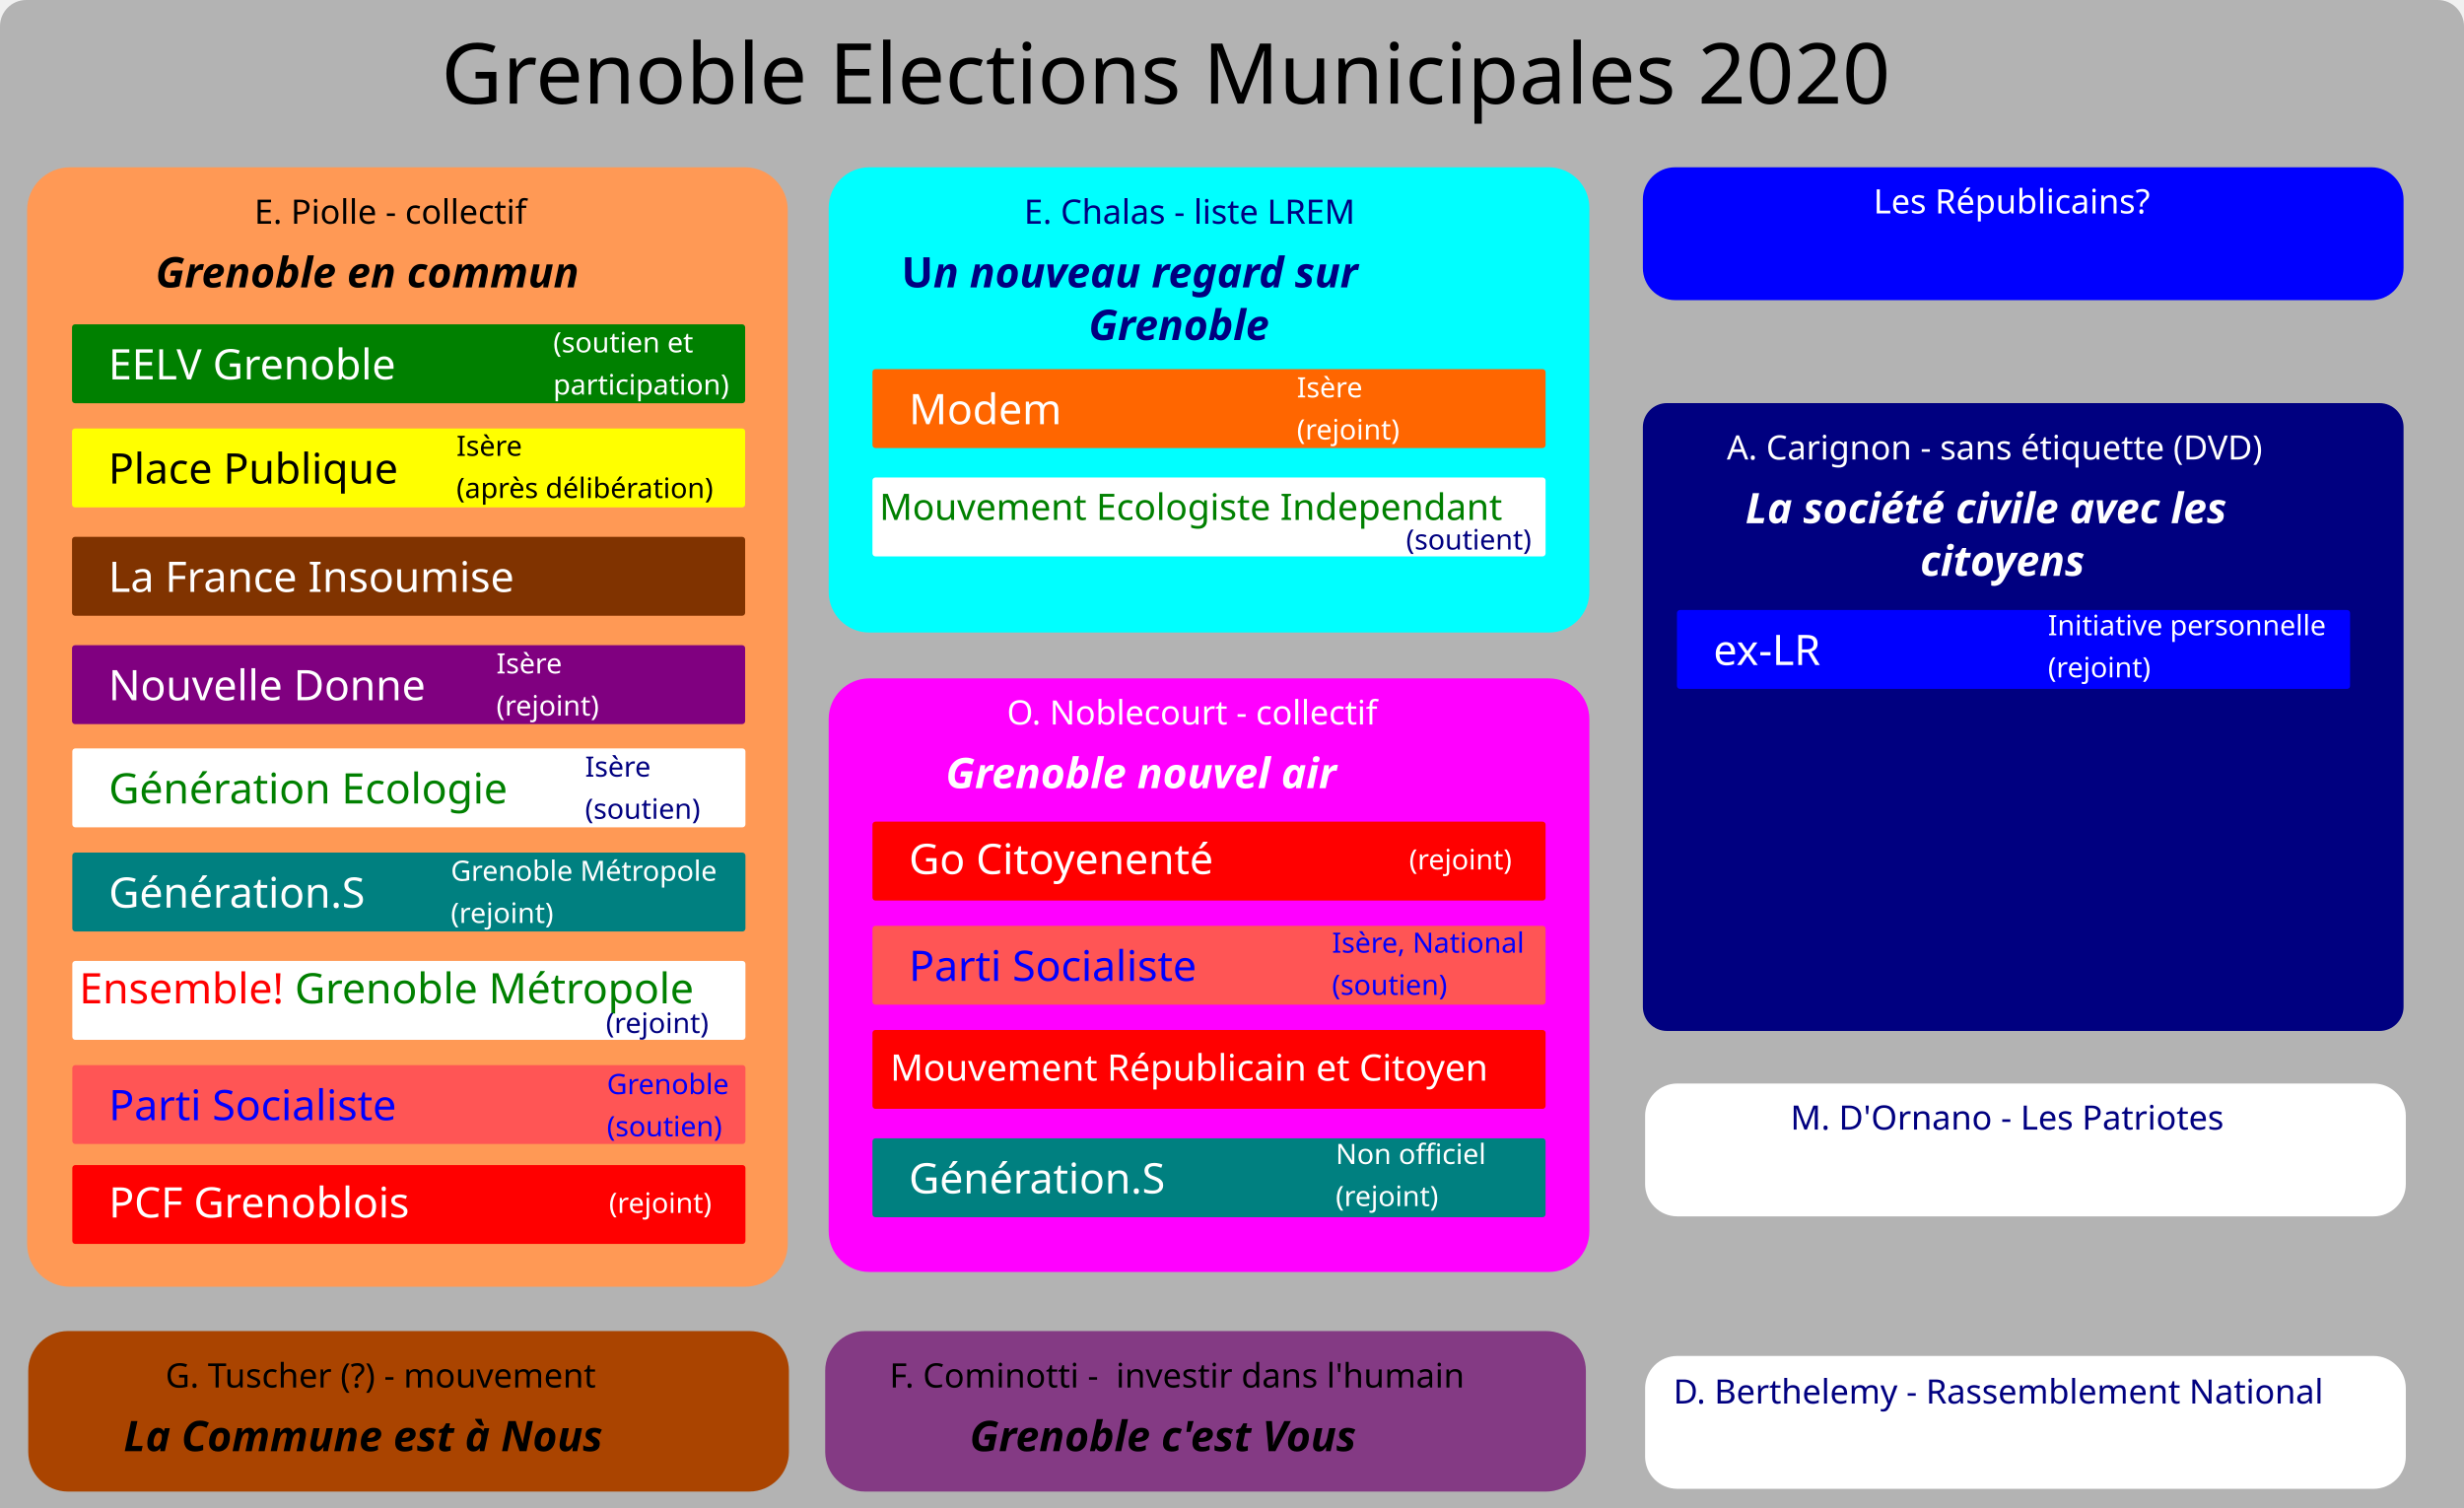
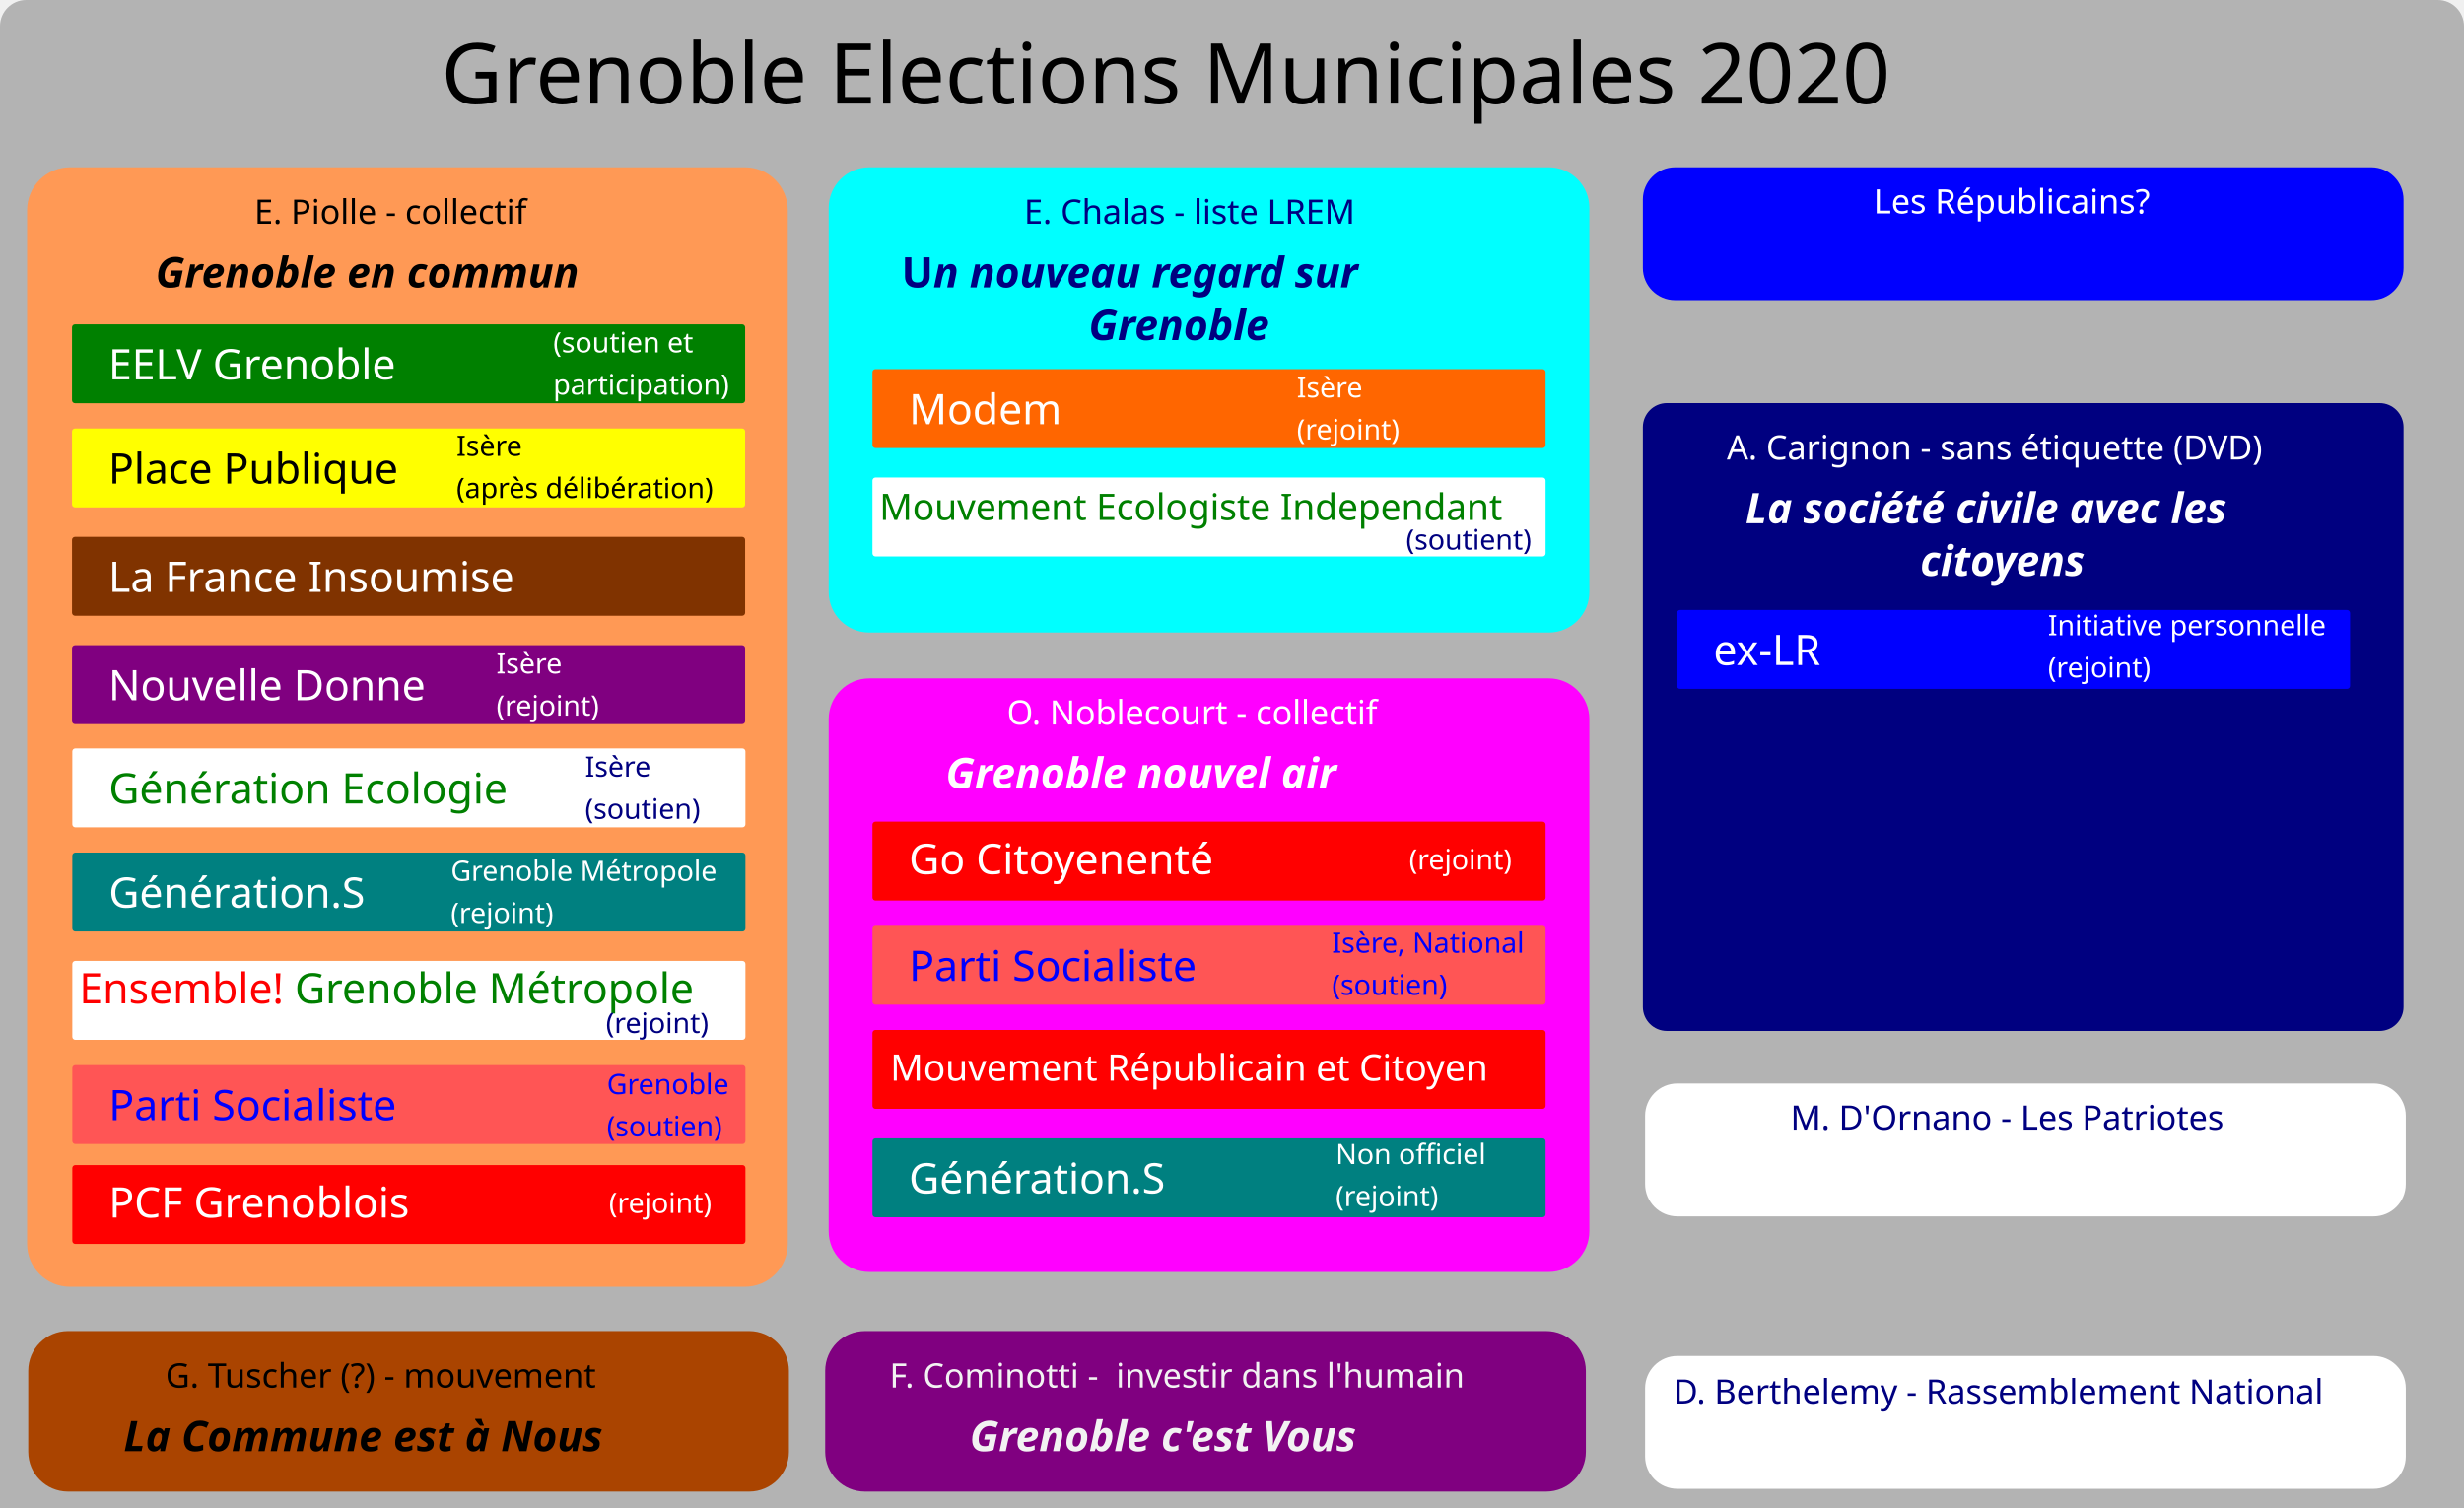
<svg xmlns="http://www.w3.org/2000/svg" width="309.641mm" height="189.4mm" viewBox="0 0 309.641 189.4" version="1.1" id="svg8">
  <defs id="defs2">
    <marker style="overflow:visible;" id="Arrow2Lend" refX="0.0" refY="0.0" orient="auto">
      <path transform="scale(1.1) rotate(180) translate(1,0)" d="M 8.719,4.034 L -2.207,0.016 L 8.719,-4.002 C 6.973,-1.63 6.983,1.616 8.719,4.034 z " style="fill-rule:evenodd;stroke-width:0.625;stroke-linejoin:round;stroke:#000000;stroke-opacity:1;fill:#000000;fill-opacity:1" id="path1338" />
    </marker>
    <marker style="overflow:visible" id="Arrow2Lstart" refX="0.0" refY="0.0" orient="auto">
      <path transform="scale(1.1) translate(1,0)" d="M 8.719,4.034 L -2.207,0.016 L 8.719,-4.002 C 6.973,-1.63 6.983,1.616 8.719,4.034 z " style="fill-rule:evenodd;stroke-width:0.625;stroke-linejoin:round;stroke:#000000;stroke-opacity:1;fill:#000000;fill-opacity:1" id="path1335" />
    </marker>
  </defs>
  <g transform="translate(-3.993841,-8.021178)" id="layer1">
    <rect ry="3.296" y="8.021" x="3.994" height="210.279" width="309.641" id="rect1052" style="fill:#b3b3b3;stroke-width:0.276" />
    <text xml:space="preserve" style="font-style:normal;font-weight:normal;font-size:10.583px;line-height:1.25;font-family:sans-serif;fill:#000000;fill-opacity:1;stroke:none;stroke-width:0.265" x="59.446" y="21.039" id="text12">
      <tspan id="tspan10" x="59.446" y="21.039" style="stroke-width:0.265">Grenoble Elections Municipales 2020</tspan>
    </text>
    <rect style="fill:#ff9955;fill-rule:evenodd;stroke-width:0.239" id="rect14" width="95.592" height="140.675" x="7.399" y="29.043" ry="5.389" />
    <text xml:space="preserve" style="font-style:normal;font-weight:normal;font-size:5.292px;line-height:1.25;font-family:sans-serif;fill:#000000;fill-opacity:1;stroke:none;stroke-width:0.265" x="23.552" y="44.137" id="text18">
      <tspan id="tspan16" x="23.552" y="44.137" style="font-style:italic;font-variant:normal;font-weight:bold;font-stretch:normal;font-family:sans-serif;-inkscape-font-specification:'sans-serif Bold Italic';stroke-width:0.265">Grenoble en commun</tspan>
    </text>
    <text xml:space="preserve" style="font-style:normal;font-weight:normal;font-size:4.233px;line-height:1.25;font-family:sans-serif;fill:#000000;fill-opacity:1;stroke:none;stroke-width:0.265" x="35.961" y="36.133" id="text22">
      <tspan id="tspan20" x="35.961" y="36.133" style="stroke-width:0.265">E. Piolle - collectif</tspan>
    </text>
    <rect ry="5.101" y="29.043" x="108.131" height="58.464" width="95.592" id="rect14-2" style="fill:#00ffff;fill-rule:evenodd;stroke-width:0.154" />
    <text id="text18-9" y="44.137" x="155.584" style="font-style:normal;font-weight:normal;font-size:5.292px;line-height:1.25;font-family:sans-serif;text-align:center;text-anchor:middle;fill:#000080;fill-opacity:1;stroke:none;stroke-width:0.265" xml:space="preserve">
      <tspan style="font-style:normal;font-variant:normal;font-weight:bold;font-stretch:normal;font-family:sans-serif;-inkscape-font-specification:'sans-serif Bold';text-align:center;text-anchor:middle;fill:#000080;stroke-width:0.265" y="44.137" x="155.584" id="tspan16-8">U<tspan style="font-style:italic;font-variant:normal;font-weight:bold;font-stretch:normal;font-family:sans-serif;-inkscape-font-specification:'sans-serif Bold Italic';fill:#000080" id="tspan53">n nouveau regard sur</tspan>
      </tspan>
      <tspan style="font-style:italic;font-variant:normal;font-weight:bold;font-stretch:normal;font-family:sans-serif;-inkscape-font-specification:'sans-serif Bold Italic';text-align:center;text-anchor:middle;fill:#000080;stroke-width:0.265" y="50.751" x="155.584" id="tspan51">Grenoble</tspan>
    </text>
    <text id="text22-2" y="36.133" x="132.687" style="font-style:normal;font-weight:normal;font-size:4.233px;line-height:1.25;font-family:sans-serif;fill:#000080;fill-opacity:1;stroke:none;stroke-width:0.265" xml:space="preserve">
      <tspan style="fill:#000080;stroke-width:0.265" y="36.133" x="132.687" id="tspan20-0">E. Chalas - liste LREM</tspan>
    </text>
    <rect style="fill:#000080;fill-rule:evenodd;stroke-width:0.179" id="rect14-2-5" width="95.592" height="78.897" x="210.447" y="58.677" ry="3.022" />
    <text xml:space="preserve" style="font-style:normal;font-weight:normal;font-size:5.292px;line-height:1.25;font-family:sans-serif;text-align:center;text-anchor:middle;fill:#ffffff;fill-opacity:1;stroke:none;stroke-width:0.265" x="259.071" y="73.77" id="text18-9-8">
      <tspan id="tspan51-5" x="259.071" y="73.77" style="font-style:italic;font-variant:normal;font-weight:bold;font-stretch:normal;font-family:sans-serif;-inkscape-font-specification:'sans-serif Bold Italic';text-align:center;text-anchor:middle;fill:#ffffff;stroke-width:0.265">La société civile avec les </tspan>
      <tspan id="tspan93" x="259.071" y="80.385" style="font-style:italic;font-variant:normal;font-weight:bold;font-stretch:normal;font-family:sans-serif;-inkscape-font-specification:'sans-serif Bold Italic';text-align:center;text-anchor:middle;fill:#ffffff;stroke-width:0.265">citoyens</tspan>
    </text>
    <text xml:space="preserve" style="font-style:normal;font-weight:normal;font-size:4.233px;line-height:1.25;font-family:sans-serif;fill:#ffffff;fill-opacity:1;stroke:none;stroke-width:0.265" x="220.991" y="65.766" id="text22-2-1">
      <tspan id="tspan20-0-3" x="220.991" y="65.766" style="fill:#ffffff;stroke-width:0.265">A. Carignon - sans étiquette (DVD)</tspan>
    </text>
    <rect style="fill:#ff00ff;fill-rule:evenodd;stroke-width:0.174" id="rect14-2-2" width="95.592" height="74.589" x="108.131" y="93.271" ry="5.109" />
    <text xml:space="preserve" style="font-style:normal;font-weight:normal;font-size:5.292px;line-height:1.25;font-family:sans-serif;text-align:center;text-anchor:middle;fill:#ffffff;fill-opacity:1;stroke:none;stroke-width:0.265" x="155.65" y="107.067" id="text18-9-1">
      <tspan id="tspan51-1" x="155.65" y="107.067" style="font-style:italic;font-variant:normal;font-weight:bold;font-stretch:normal;font-family:sans-serif;-inkscape-font-specification:'sans-serif Bold Italic';text-align:center;text-anchor:middle;fill:#ffffff;stroke-width:0.265">Grenoble nouvel air<tspan style="font-style:normal;font-variant:normal;font-weight:bold;font-stretch:normal;font-family:sans-serif;-inkscape-font-specification:'sans-serif Bold';text-align:center;text-anchor:middle;fill:#ffffff;stroke-width:0.265" id="tspan128" />
      </tspan>
    </text>
    <text xml:space="preserve" style="font-style:normal;font-weight:normal;font-size:4.233px;line-height:1.25;font-family:sans-serif;fill:#ffffff;fill-opacity:1;stroke:none;stroke-width:0.265" x="130.525" y="99.063" id="text22-2-8">
      <tspan id="tspan20-0-7" x="130.525" y="99.063" style="fill:#ffffff;stroke-width:0.265">O. Noblecourt - collectif</tspan>
    </text>
    <rect ry="0.38" y="48.777" x="13.044" height="9.914" width="84.589" id="rect14-3" style="fill:#008000;fill-rule:evenodd;stroke-width:0.06" />
    <text xml:space="preserve" style="font-style:normal;font-weight:normal;font-size:5.292px;line-height:1.25;font-family:sans-serif;fill:#000000;fill-opacity:1;stroke:none;stroke-width:0.265" x="17.616" y="55.696" id="text125">
      <tspan id="tspan123" x="17.616" y="55.696" style="fill:#ffffff;stroke-width:0.265">EELV Grenoble</tspan>
    </text>
    <rect style="fill:#ffff00;fill-rule:evenodd;stroke-width:0.06" id="rect14-3-9" width="84.589" height="9.914" x="13.044" y="61.866" ry="0.38" />
    <text id="text125-1" y="68.785" x="17.616" style="font-style:normal;font-weight:normal;font-size:5.292px;line-height:1.25;font-family:sans-serif;fill:#000000;fill-opacity:1;stroke:none;stroke-width:0.265" xml:space="preserve">
      <tspan style="fill:#000000;stroke-width:0.265" y="68.785" x="17.616" id="tspan123-7">Place Publique</tspan>
    </text>
    <text xml:space="preserve" style="font-size:4.233px;line-height:1.25;font-family:sans-serif;stroke-width:0.265" x="61.357" y="65.307" id="text150">
      <tspan id="tspan148" x="61.357" y="65.307" style="font-size:3.528px;stroke-width:0.265">Isère</tspan>
      <tspan x="61.357" y="70.598" style="font-size:3.528px;stroke-width:0.265" id="tspan152">(après délibération)</tspan>
    </text>
    <rect ry="0.38" y="75.483" x="13.044" height="9.914" width="84.589" id="rect14-3-9-0" style="fill:#803300;fill-rule:evenodd;stroke-width:0.06" />
    <text xml:space="preserve" style="font-style:normal;font-weight:normal;font-size:5.292px;line-height:1.25;font-family:sans-serif;fill:#ffffff;fill-opacity:1;stroke:none;stroke-width:0.265" x="17.616" y="82.403" id="text125-1-9">
      <tspan id="tspan123-7-5" x="17.616" y="82.403" style="fill:#ffffff;stroke-width:0.265">La France Insoumise</tspan>
    </text>
    <rect style="fill:#800080;fill-rule:evenodd;stroke-width:0.06" id="rect14-3-9-0-0" width="84.589" height="9.914" x="13.044" y="89.101" ry="0.38" />
    <text id="text125-1-9-3" y="96.02" x="17.616" style="font-style:normal;font-weight:normal;font-size:5.292px;line-height:1.25;font-family:sans-serif;fill:#ffffff;fill-opacity:1;stroke:none;stroke-width:0.265" xml:space="preserve">
      <tspan style="fill:#ffffff;stroke-width:0.265" y="96.02" x="17.616" id="tspan123-7-5-9">Nouvelle Donne</tspan>
    </text>
    <text id="text150-3" y="92.65" x="66.366" style="font-size:4.233px;line-height:1.25;font-family:sans-serif;fill:#ffffff;stroke-width:0.265" xml:space="preserve">
      <tspan style="font-size:3.528px;fill:#ffffff;stroke-width:0.265" y="92.65" x="66.366" id="tspan148-7">Isère</tspan>
      <tspan id="tspan152-8" style="font-size:3.528px;fill:#ffffff;stroke-width:0.265" y="97.942" x="66.366">(rejoint)</tspan>
    </text>
    <rect ry="0.38" y="102.071" x="13.081" height="9.914" width="84.589" id="rect14-3-9-0-0-4" style="fill:#ffffff;fill-rule:evenodd;stroke-width:0.06" />
    <text xml:space="preserve" style="font-style:normal;font-weight:normal;font-size:5.292px;line-height:1.25;font-family:sans-serif;fill:#008000;fill-opacity:1;stroke:none;stroke-width:0.265" x="17.653" y="108.99" id="text125-1-9-3-9">
      <tspan id="tspan123-7-5-9-1" x="17.653" y="108.99" style="fill:#008000;stroke-width:0.265">Génération Ecologie</tspan>
    </text>
    <text xml:space="preserve" style="font-size:4.233px;line-height:1.25;font-family:sans-serif;fill:#000080;stroke-width:0.265" x="77.515" y="105.62" id="text150-3-7">
      <tspan id="tspan148-7-5" x="77.515" y="105.62" style="font-size:3.528px;fill:#000080;stroke-width:0.265">Isère</tspan>
      <tspan x="77.515" y="110.911" style="font-size:3.528px;fill:#000080;stroke-width:0.265" id="tspan152-8-5">(soutien)</tspan>
    </text>
    <rect ry="0.38" y="54.409" x="113.632" height="9.914" width="84.589" id="rect14-3-9-0-0-45" style="fill:#ff6600;fill-rule:evenodd;stroke-width:0.06" />
    <text xml:space="preserve" style="font-style:normal;font-weight:normal;font-size:5.292px;line-height:1.25;font-family:sans-serif;fill:#ffffff;fill-opacity:1;stroke:none;stroke-width:0.265" x="118.21" y="61.328" id="text125-1-9-3-8">
      <tspan id="tspan123-7-5-9-6" x="118.21" y="61.328" style="fill:#ffffff;stroke-width:0.265">Modem</tspan>
    </text>
    <text xml:space="preserve" style="font-size:4.233px;line-height:1.25;font-family:sans-serif;fill:#ffffff;stroke-width:0.265" x="166.96" y="57.958" id="text150-3-2">
      <tspan id="tspan148-7-51" x="166.96" y="57.958" style="font-size:3.528px;fill:#ffffff;stroke-width:0.265">Isère</tspan>
      <tspan x="166.96" y="63.25" style="font-size:3.528px;fill:#ffffff;stroke-width:0.265" id="tspan152-8-3">(rejoint)</tspan>
    </text>
    <rect style="fill:#ff0000;fill-rule:evenodd;stroke-width:0.06" id="rect14-3-9-0-0-45-9" width="84.589" height="9.914" x="113.632" y="111.272" ry="0.38" />
    <text id="text125-1-9-3-8-3" y="117.862" x="118.21" style="font-style:normal;font-weight:normal;font-size:5.292px;line-height:1.25;font-family:sans-serif;fill:#ffffff;fill-opacity:1;stroke:none;stroke-width:0.265" xml:space="preserve">
      <tspan style="fill:#ffffff;stroke-width:0.265" y="117.862" x="118.21" id="tspan123-7-5-9-6-4">Go Citoyenenté</tspan>
    </text>
    <text id="text150-3-2-1" y="117.282" x="181.07" style="font-size:4.233px;line-height:1.25;font-family:sans-serif;fill:#ffffff;stroke-width:0.265" xml:space="preserve">
      <tspan id="tspan152-8-3-5" style="font-size:3.528px;fill:#ffffff;stroke-width:0.265" y="117.282" x="181.07">(rejoint)</tspan>
    </text>
    <rect ry="4.045" y="144.178" x="210.728" height="16.695" width="95.592" id="rect14-2-2-5" style="fill:#ffffff;fill-rule:evenodd;stroke-width:0.082" />
    <text id="text22-2-8-0" y="149.97" x="228.995" style="font-style:normal;font-weight:normal;font-size:4.233px;line-height:1.25;font-family:sans-serif;fill:#000080;fill-opacity:1;stroke:none;stroke-width:0.265" xml:space="preserve">
      <tspan style="fill:#000080;stroke-width:0.265" y="149.97" x="228.995" id="tspan20-0-7-6">M. D'Ornano - Les Patriotes</tspan>
    </text>
    <rect ry="0.38" y="115.16" x="13.081" height="9.914" width="84.589" id="rect14-3-9-0-0-7" style="fill:#008080;fill-rule:evenodd;stroke-width:0.06" />
    <text xml:space="preserve" style="font-style:normal;font-weight:normal;font-size:5.292px;line-height:1.25;font-family:sans-serif;fill:#ffffff;fill-opacity:1;stroke:none;stroke-width:0.265" x="17.653" y="122.079" id="text125-1-9-3-7">
      <tspan id="tspan123-7-5-9-9" x="17.653" y="122.079" style="fill:#ffffff;stroke-width:0.265">Génération.S</tspan>
    </text>
    <text xml:space="preserve" style="font-size:4.233px;line-height:1.25;font-family:sans-serif;fill:#ffffff;stroke-width:0.265" x="60.639" y="118.708" id="text150-3-5">
      <tspan id="tspan148-7-3" x="60.639" y="118.708" style="font-size:3.528px;fill:#ffffff;stroke-width:0.265">Grenoble Métropole</tspan>
      <tspan x="60.639" y="124" style="font-size:3.528px;fill:#ffffff;stroke-width:0.265" id="tspan152-8-33">(rejoint)</tspan>
    </text>
    <rect style="fill:#ffffff;fill-rule:evenodd;stroke-width:0.06" id="rect14-3-9-0-0-4-3" width="84.589" height="9.914" x="13.081" y="128.777" ry="0.38" />
    <text id="text125-1-9-3-9-5" y="134.109" x="13.948" style="font-style:normal;font-weight:normal;font-size:5.292px;line-height:1.25;font-family:sans-serif;fill:#ff0000;fill-opacity:1;stroke:none;stroke-width:0.265" xml:space="preserve">
      <tspan style="fill:#ff0000;stroke-width:0.265" y="134.109" x="13.948" id="tspan123-7-5-9-1-0">Ensemble! <tspan id="tspan1154" style="fill:#008000">Grenoble Métropole</tspan>
      </tspan>
    </text>
    <text id="text150-3-7-2" y="137.827" x="80.135" style="font-size:4.233px;line-height:1.25;font-family:sans-serif;fill:#000080;stroke-width:0.265" xml:space="preserve">
      <tspan id="tspan152-8-5-2" style="font-size:3.528px;fill:#000080;stroke-width:0.265" y="137.827" x="80.135">(rejoint)</tspan>
    </text>
    <rect style="fill:#0000ff;fill-rule:evenodd;stroke-width:0.082" id="rect14-2-2-5-8" width="95.592" height="16.695" x="210.447" y="29.043" ry="4.045" />
    <text xml:space="preserve" style="font-style:normal;font-weight:normal;font-size:4.233px;line-height:1.25;font-family:sans-serif;fill:#ffffff;fill-opacity:1;stroke:none;stroke-width:0.265" x="239.431" y="34.836" id="text22-2-8-0-4">
      <tspan id="tspan20-0-7-6-5" x="239.431" y="34.836" style="fill:#ffffff;stroke-width:0.265">Les Républicains?</tspan>
    </text>
    <rect style="fill:#ffffff;fill-rule:evenodd;stroke-width:0.082" id="rect14-2-2-5-6" width="95.592" height="16.695" x="210.728" y="178.414" ry="4.045" />
    <rect ry="0.38" y="124.361" x="113.632" height="9.914" width="84.589" id="rect14-3-9-0-0-45-9-9" style="fill:#ff5555;fill-opacity:1;fill-rule:evenodd;stroke-width:0.06" />
    <text xml:space="preserve" style="font-style:normal;font-weight:normal;font-size:5.292px;line-height:1.25;font-family:sans-serif;fill:#0000ff;fill-opacity:1;stroke:none;stroke-width:0.265" x="118.21" y="131.288" id="text125-1-9-3-8-3-0">
      <tspan id="tspan123-7-5-9-6-4-7" x="118.21" y="131.288" style="fill:#0000ff;stroke-width:0.265">Parti Socialiste</tspan>
    </text>
    <text xml:space="preserve" style="font-size:4.233px;line-height:1.25;font-family:sans-serif;fill:#0000ff;stroke-width:0.265" x="171.377" y="127.746" id="text150-3-2-1-1">
      <tspan x="171.377" y="127.746" style="font-size:3.528px;fill:#0000ff;stroke-width:0.265" id="tspan152-8-3-5-6">Isère, National</tspan>
      <tspan id="tspan1267" x="171.377" y="133.037" style="font-size:3.528px;fill:#0000ff;stroke-width:0.265">(soutien)</tspan>
    </text>
    <rect style="fill:#ff5555;fill-rule:evenodd;stroke-width:0.06" id="rect14-3-9-0-0-45-9-9-2" width="84.589" height="9.914" x="13.081" y="141.866" ry="0.38" />
    <text id="text125-1-9-3-8-3-0-8" y="148.785" x="17.659" style="font-style:normal;font-weight:normal;font-size:5.292px;line-height:1.25;font-family:sans-serif;fill:#0000ff;fill-opacity:1;stroke:none;stroke-width:0.265" xml:space="preserve">
      <tspan style="fill:#0000ff;stroke-width:0.265" y="148.785" x="17.659" id="tspan123-7-5-9-6-4-7-2">Parti Socialiste</tspan>
    </text>
    <text id="text150-3-2-1-1-4" y="145.518" x="80.257" style="font-size:4.233px;line-height:1.25;font-family:sans-serif;fill:#0000ff;stroke-width:0.265" xml:space="preserve">
      <tspan id="tspan152-8-3-5-6-8" style="font-size:3.528px;fill:#0000ff;stroke-width:0.265" y="145.518" x="80.257">Grenoble</tspan>
      <tspan style="font-size:3.528px;fill:#0000ff;stroke-width:0.265" y="150.81" x="80.257" id="tspan1267-3">(soutien)</tspan>
    </text>
    <rect ry="0.38" y="137.449" x="113.632" height="9.914" width="84.589" id="rect14-3-9-0-0-45-9-3" style="fill:#ff0000;fill-rule:evenodd;stroke-width:0.06" />
    <text xml:space="preserve" style="font-style:normal;font-weight:normal;font-size:4.586px;line-height:1.25;font-family:sans-serif;fill:#ffffff;fill-opacity:1;stroke:none;stroke-width:0.265" x="115.862" y="143.821" id="text125-1-9-3-8-3-9">
      <tspan id="tspan123-7-5-9-6-4-9" x="115.862" y="143.821" style="fill:#ffffff;stroke-width:0.265">Mouvement Républicain et Citoyen</tspan>
    </text>
    <rect style="fill:#008080;fill-rule:evenodd;stroke-width:0.06" id="rect14-3-9-0-0-7-6" width="84.589" height="9.914" x="113.632" y="151.067" ry="0.38" />
    <text id="text125-1-9-3-7-5" y="157.986" x="118.204" style="font-style:normal;font-weight:normal;font-size:5.292px;line-height:1.25;font-family:sans-serif;fill:#ffffff;fill-opacity:1;stroke:none;stroke-width:0.265" xml:space="preserve">
      <tspan style="fill:#ffffff;stroke-width:0.265" y="157.986" x="118.204" id="tspan123-7-5-9-9-9">Génération.S</tspan>
    </text>
    <text id="text150-3-5-5" y="154.293" x="171.838" style="font-size:4.233px;line-height:1.25;font-family:sans-serif;fill:#ffffff;stroke-width:0.265" xml:space="preserve">
      <tspan style="font-size:3.528px;fill:#ffffff;stroke-width:0.265" y="154.293" x="171.838" id="tspan148-7-3-4">Non officiel</tspan>
      <tspan id="tspan152-8-33-9" style="font-size:3.528px;fill:#ffffff;stroke-width:0.265" y="159.585" x="171.838">(rejoint)</tspan>
    </text>
    <rect ry="0.38" y="154.425" x="13.081" height="9.914" width="84.589" id="rect14-3-9-0-0-45-9-37" style="fill:#ff0000;fill-rule:evenodd;stroke-width:0.06" />
    <text xml:space="preserve" style="font-style:normal;font-weight:normal;font-size:5.292px;line-height:1.25;font-family:sans-serif;fill:#ffffff;fill-opacity:1;stroke:none;stroke-width:0.265" x="17.659" y="161.015" id="text125-1-9-3-8-3-90">
      <tspan id="tspan123-7-5-9-6-4-2" x="17.659" y="161.015" style="fill:#ffffff;stroke-width:0.265">PCF Grenoblois</tspan>
    </text>
    <text xml:space="preserve" style="font-size:4.233px;line-height:1.25;font-family:sans-serif;fill:#ffffff;stroke-width:0.265" x="80.519" y="160.435" id="text150-3-2-1-3">
      <tspan x="80.519" y="160.435" style="font-size:3.528px;fill:#ffffff;stroke-width:0.265" id="tspan152-8-3-5-9">(rejoint)</tspan>
    </text>
    <rect style="fill:#0000ff;fill-rule:evenodd;stroke-width:0.06" id="rect14-3-9-0-0-45-97" width="84.589" height="9.914" x="214.73" y="84.675" ry="0.38" />
    <text id="text125-1-9-3-8-0" y="91.595" x="219.308" style="font-style:normal;font-weight:normal;font-size:5.292px;line-height:1.25;font-family:sans-serif;fill:#ffffff;fill-opacity:1;stroke:none;stroke-width:0.265" xml:space="preserve">
      <tspan style="fill:#ffffff;stroke-width:0.265" y="91.595" x="219.308" id="tspan123-7-5-9-6-3">ex-LR</tspan>
    </text>
    <text id="text150-3-2-9" y="87.851" x="261.351" style="font-size:4.233px;line-height:1.25;font-family:sans-serif;fill:#ffffff;stroke-width:0.265" xml:space="preserve">
      <tspan style="font-size:3.528px;fill:#ffffff;stroke-width:0.265" y="87.851" x="261.351" id="tspan148-7-51-8">Initiative personnelle</tspan>
      <tspan id="tspan152-8-3-6" style="font-size:3.528px;fill:#ffffff;stroke-width:0.265" y="93.143" x="261.351">(rejoint)</tspan>
    </text>
    <rect ry="0.38" y="68.027" x="113.632" height="9.914" width="84.589" id="rect14-3-9-0-0-4-3-3" style="fill:#ffffff;fill-rule:evenodd;stroke-width:0.06" />
    <text xml:space="preserve" style="font-style:normal;font-weight:normal;font-size:4.586px;line-height:1.25;font-family:sans-serif;fill:#ff0000;fill-opacity:1;stroke:none;stroke-width:0.265" x="114.5" y="73.359" id="text125-1-9-3-9-5-6">
      <tspan id="tspan123-7-5-9-1-0-5" x="114.5" y="73.359" style="fill:#008000;stroke-width:0.265">Mouvement Ecologiste Independant</tspan>
    </text>
    <text xml:space="preserve" style="font-size:4.233px;line-height:1.25;font-family:sans-serif;fill:#000080;stroke-width:0.265" x="180.686" y="77.077" id="text150-3-7-2-8">
      <tspan x="180.686" y="77.077" style="font-size:3.528px;fill:#000080;stroke-width:0.265" id="tspan152-8-5-2-1">(soutient)</tspan>
    </text>
    <rect ry="4.995" y="175.285" x="7.543" height="20.172" width="95.592" id="rect14-38" style="fill:#aa4400;fill-rule:evenodd;stroke-width:0.09" />
    <text id="text18-4" y="190.378" x="19.533" style="font-style:normal;font-weight:normal;font-size:5.292px;line-height:1.25;font-family:sans-serif;fill:#000000;fill-opacity:1;stroke:none;stroke-width:0.265" xml:space="preserve">
      <tspan style="font-style:italic;font-variant:normal;font-weight:bold;font-stretch:normal;font-family:sans-serif;-inkscape-font-specification:'sans-serif Bold Italic';stroke-width:0.265" y="190.378" x="19.533" id="tspan16-0">La Commune est à Nous</tspan>
    </text>
    <text id="text22-0" y="182.374" x="24.784" style="font-style:normal;font-weight:normal;font-size:4.233px;line-height:1.25;font-family:sans-serif;fill:#000000;fill-opacity:1;stroke:none;stroke-width:0.265" xml:space="preserve">
      <tspan style="stroke-width:0.265" y="182.374" x="24.784" id="tspan20-9">G. Tuscher (?) - mouvement</tspan>
    </text>
    <text xml:space="preserve" style="font-style:normal;font-weight:normal;font-size:4.233px;line-height:1.25;font-family:sans-serif;fill:#000080;fill-opacity:1;stroke:none;stroke-width:0.265" x="214.278" y="184.391" id="text22-2-8-0-7">
      <tspan id="tspan20-0-7-6-6" x="214.278" y="184.391" style="fill:#000080;stroke-width:0.265">D. Berthelemy - Rassemblement National</tspan>
    </text>
    <text id="text150-3-7-1" y="52.308" x="73.513" style="font-size:4.233px;line-height:1.25;font-family:sans-serif;fill:#ffffff;stroke-width:0.265" xml:space="preserve">
      <tspan id="tspan152-8-5-8" style="font-size:3.528px;fill:#ffffff;stroke-width:0.265" y="52.308" x="73.513">(soutien et</tspan>
      <tspan id="tspan271" style="font-size:3.528px;fill:#ffffff;stroke-width:0.265" y="57.599" x="73.513">participation)</tspan>
    </text>
-     <rect style="fill:#843a84;fill-rule:evenodd;stroke-width:0.09;fill-opacity:1" id="rect14-38-0" width="95.592" height="20.172" x="107.693" y="175.285" ry="4.995" />
-     <text xml:space="preserve" style="font-style:normal;font-weight:normal;font-size:5.292px;line-height:1.25;font-family:sans-serif;fill:#000000;fill-opacity:1;stroke:none;stroke-width:0.265" x="125.855" y="190.378" id="text18-4-0">
-       <tspan id="tspan16-0-9" x="125.855" y="190.378" style="font-style:italic;font-variant:normal;font-weight:bold;font-stretch:normal;font-family:sans-serif;-inkscape-font-specification:'sans-serif Bold Italic';stroke-width:0.265">Grenoble c'est Vous</tspan>
+     <rect style="fill:#800080;fill-rule:evenodd;stroke-width:0.09;fill-opacity:1" id="rect14-38-0" width="95.592" height="20.172" x="107.693" y="175.285" ry="4.995" />
+     <text xml:space="preserve" style="font-style:normal;font-weight:normal;font-size:5.292px;line-height:1.25;font-family:sans-serif;fill:#f2f2f2;fill-opacity:1;stroke:none;stroke-width:0.265" x="125.855" y="190.378" id="text18-4-0">
+       <tspan id="tspan16-0-9" x="125.855" y="190.378" style="font-style:italic;font-variant:normal;font-weight:bold;font-stretch:normal;font-family:sans-serif;-inkscape-font-specification:'sans-serif Bold Italic';fill:#f2f2f2;stroke-width:0.265">Grenoble c'est Vous</tspan>
    </text>
-     <text xml:space="preserve" style="font-style:normal;font-weight:normal;font-size:4.233px;line-height:1.25;font-family:sans-serif;fill:#000000;fill-opacity:1;stroke:none;stroke-width:0.265" x="115.781" y="182.374" id="text22-0-7">
-       <tspan id="tspan20-9-1" x="115.781" y="182.374" style="stroke-width:0.265">F. Cominotti -  investir dans l'humain</tspan>
+     <text xml:space="preserve" style="font-style:normal;font-weight:normal;font-size:4.233px;line-height:1.25;font-family:sans-serif;fill:#f2f2f2;fill-opacity:1;stroke:none;stroke-width:0.265" x="115.781" y="182.374" id="text22-0-7">
+       <tspan id="tspan20-9-1" x="115.781" y="182.374" style="fill:#f2f2f2;stroke-width:0.265">F. Cominotti -  investir dans l'humain</tspan>
    </text>
    <rect style="fill:#ffff00;fill-rule:evenodd;stroke-width:0.069" id="rect14-38-4" width="95.592" height="11.789" x="107.089" y="200.695" ry="4.229" />
-     <text xml:space="preserve" style="font-style:normal;font-weight:normal;font-size:4.233px;line-height:1.25;font-family:sans-serif;fill:#000000;fill-opacity:1;stroke:none;stroke-width:0.265" x="124.33" y="207.784" id="text22-0-8">
-       <tspan id="tspan20-9-14" x="124.33" y="207.784" style="stroke-width:0.265">L. Poget - liste Popolitique</tspan>
+     <text xml:space="preserve" style="font-style:normal;font-weight:normal;font-size:4.233px;line-height:1.25;font-family:sans-serif;fill:#000000;fill-opacity:1;stroke:none;stroke-width:0.265" x="126.88" y="207.784" id="text22-0-8">
+       <tspan id="tspan20-9-14" x="126.88" y="207.784" style="stroke-width:0.265">L. Poget - liste Popolitique</tspan>
+     </text>
+     <rect ry="4.229" y="200.695" x="7.793" height="11.789" width="95.592" id="rect14-38-4-6" style="fill:#ff0000;fill-rule:evenodd;stroke-width:0.069;fill-opacity:1" />
+     <text id="text22-0-8-7" y="207.784" x="28.983" style="font-style:normal;font-weight:normal;font-size:4.233px;line-height:1.25;font-family:sans-serif;fill:#ffffff;fill-opacity:1;stroke:none;stroke-width:0.265" xml:space="preserve">
+       <tspan style="fill:#ffffff;stroke-width:0.265" y="207.784" x="28.983" id="tspan20-9-14-8">C. Brun -  Lutte Ouvrière</tspan>
    </text>
  </g>
</svg>
